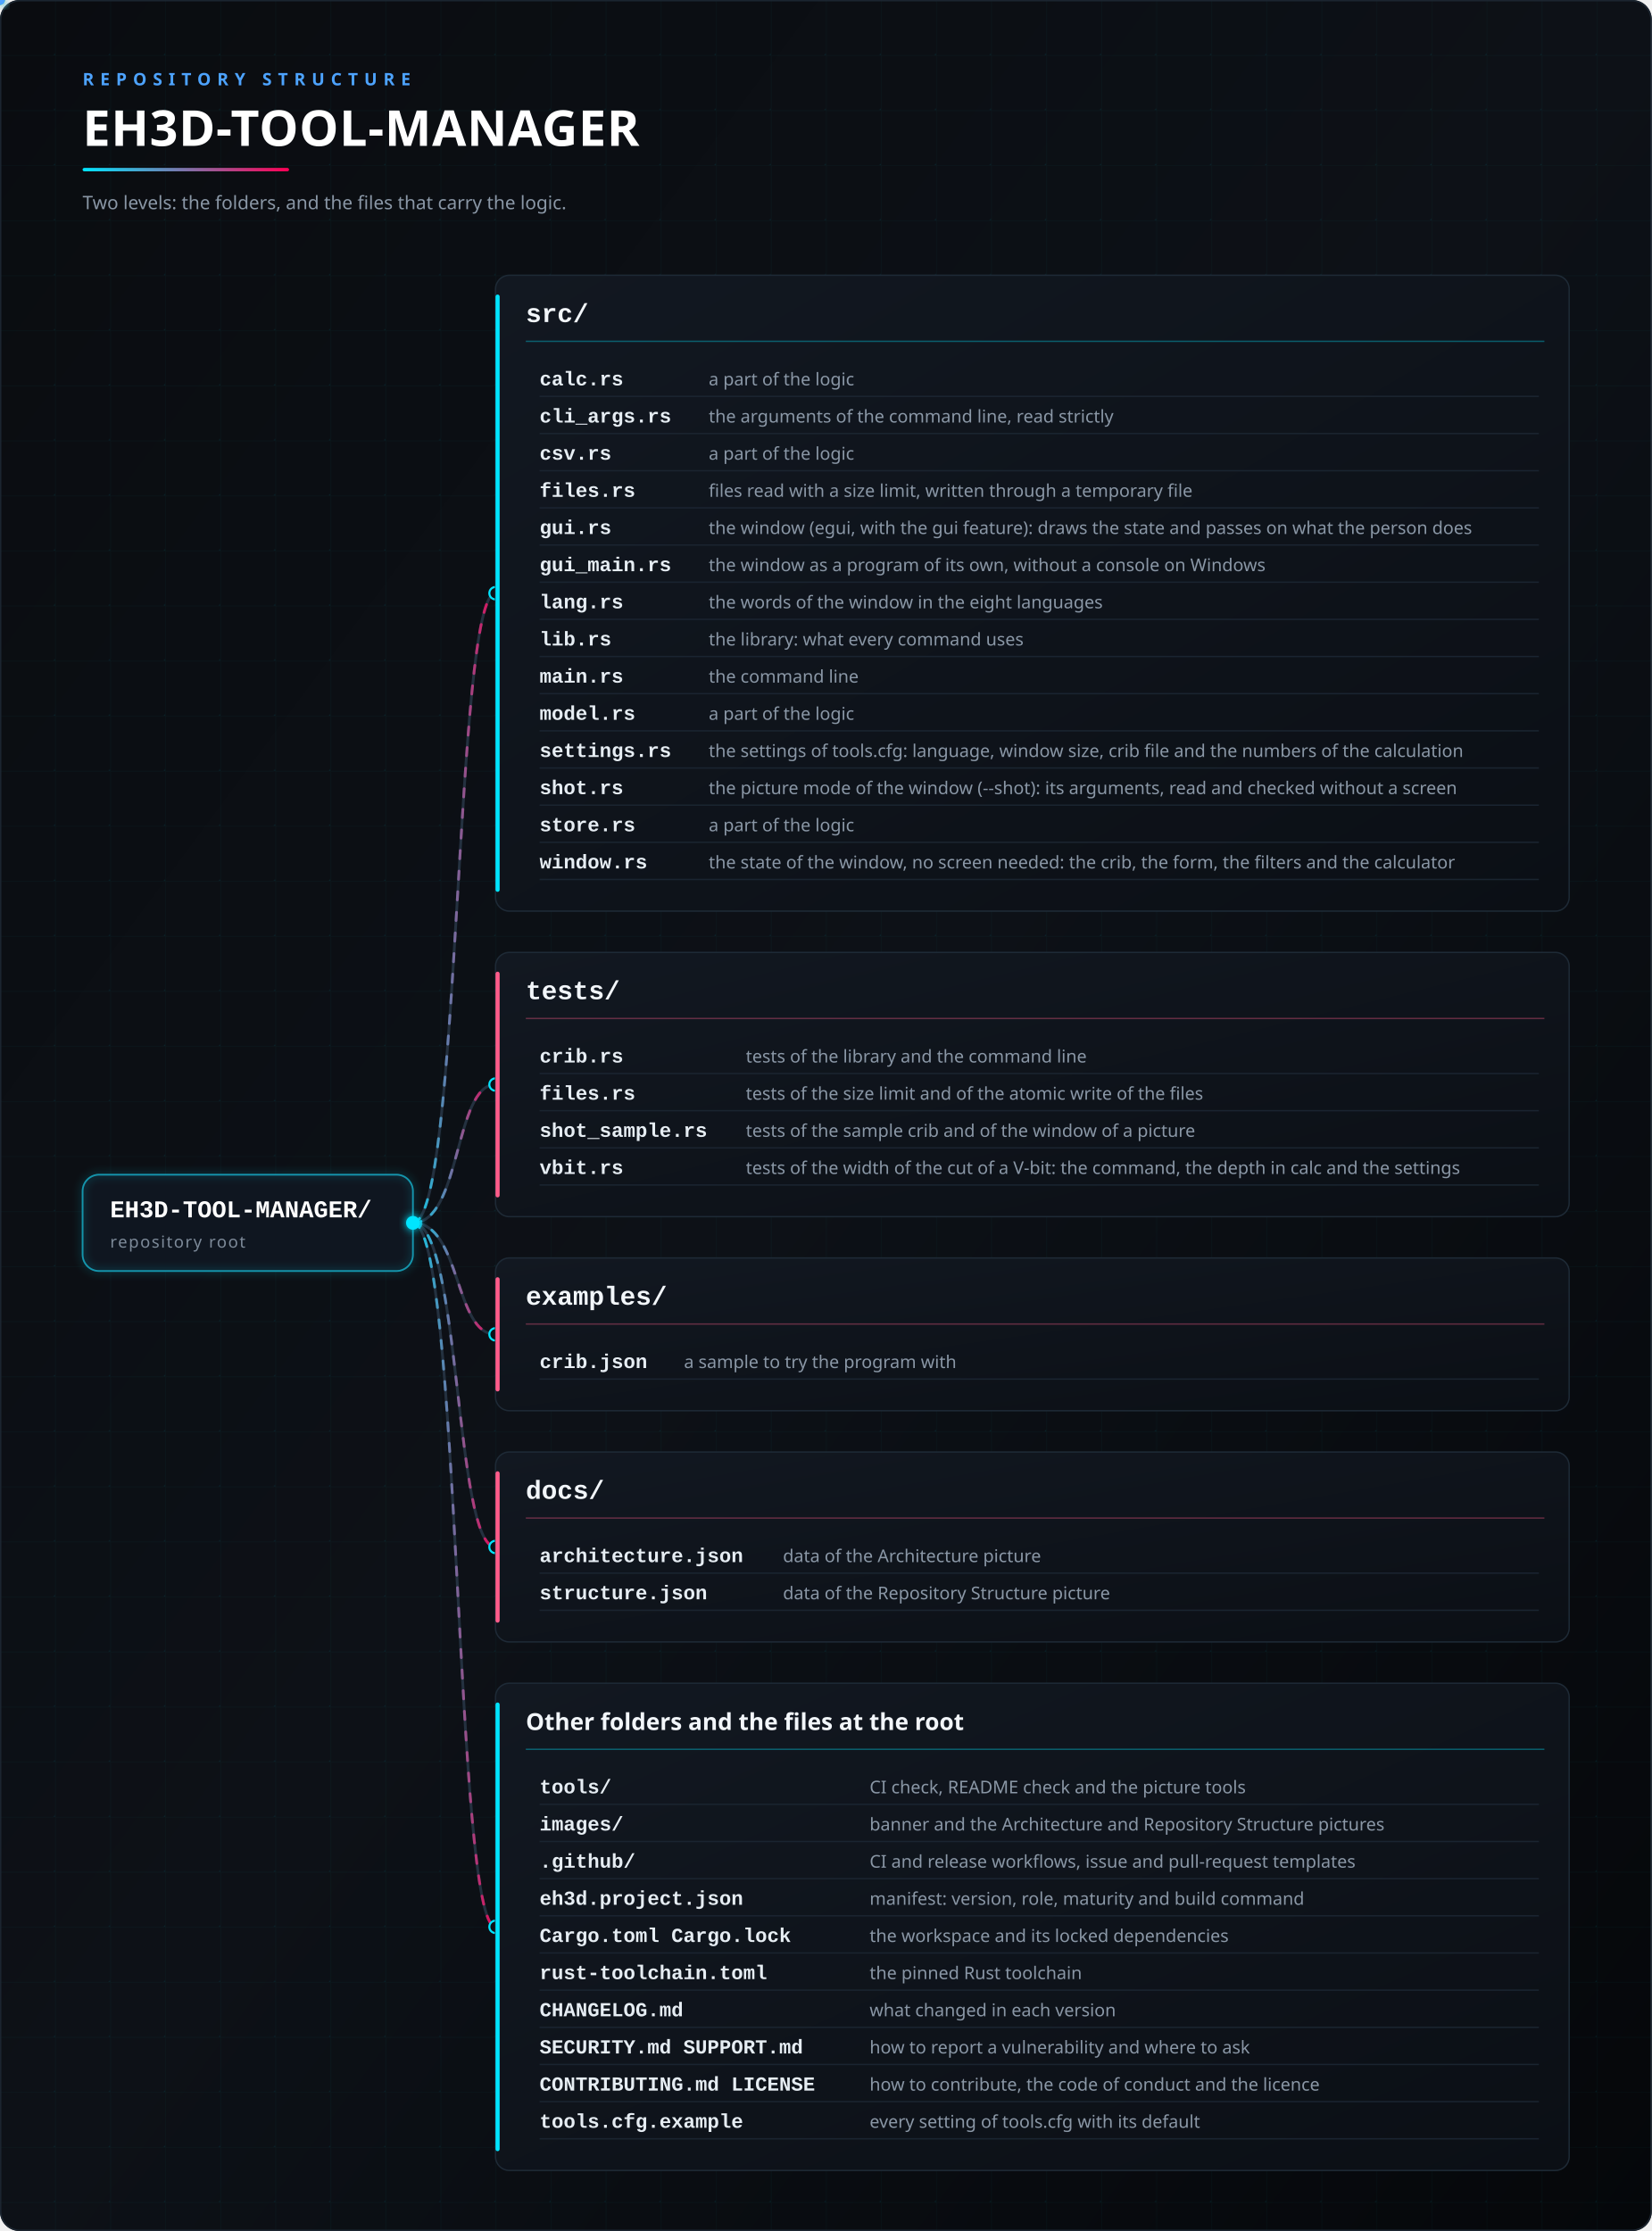
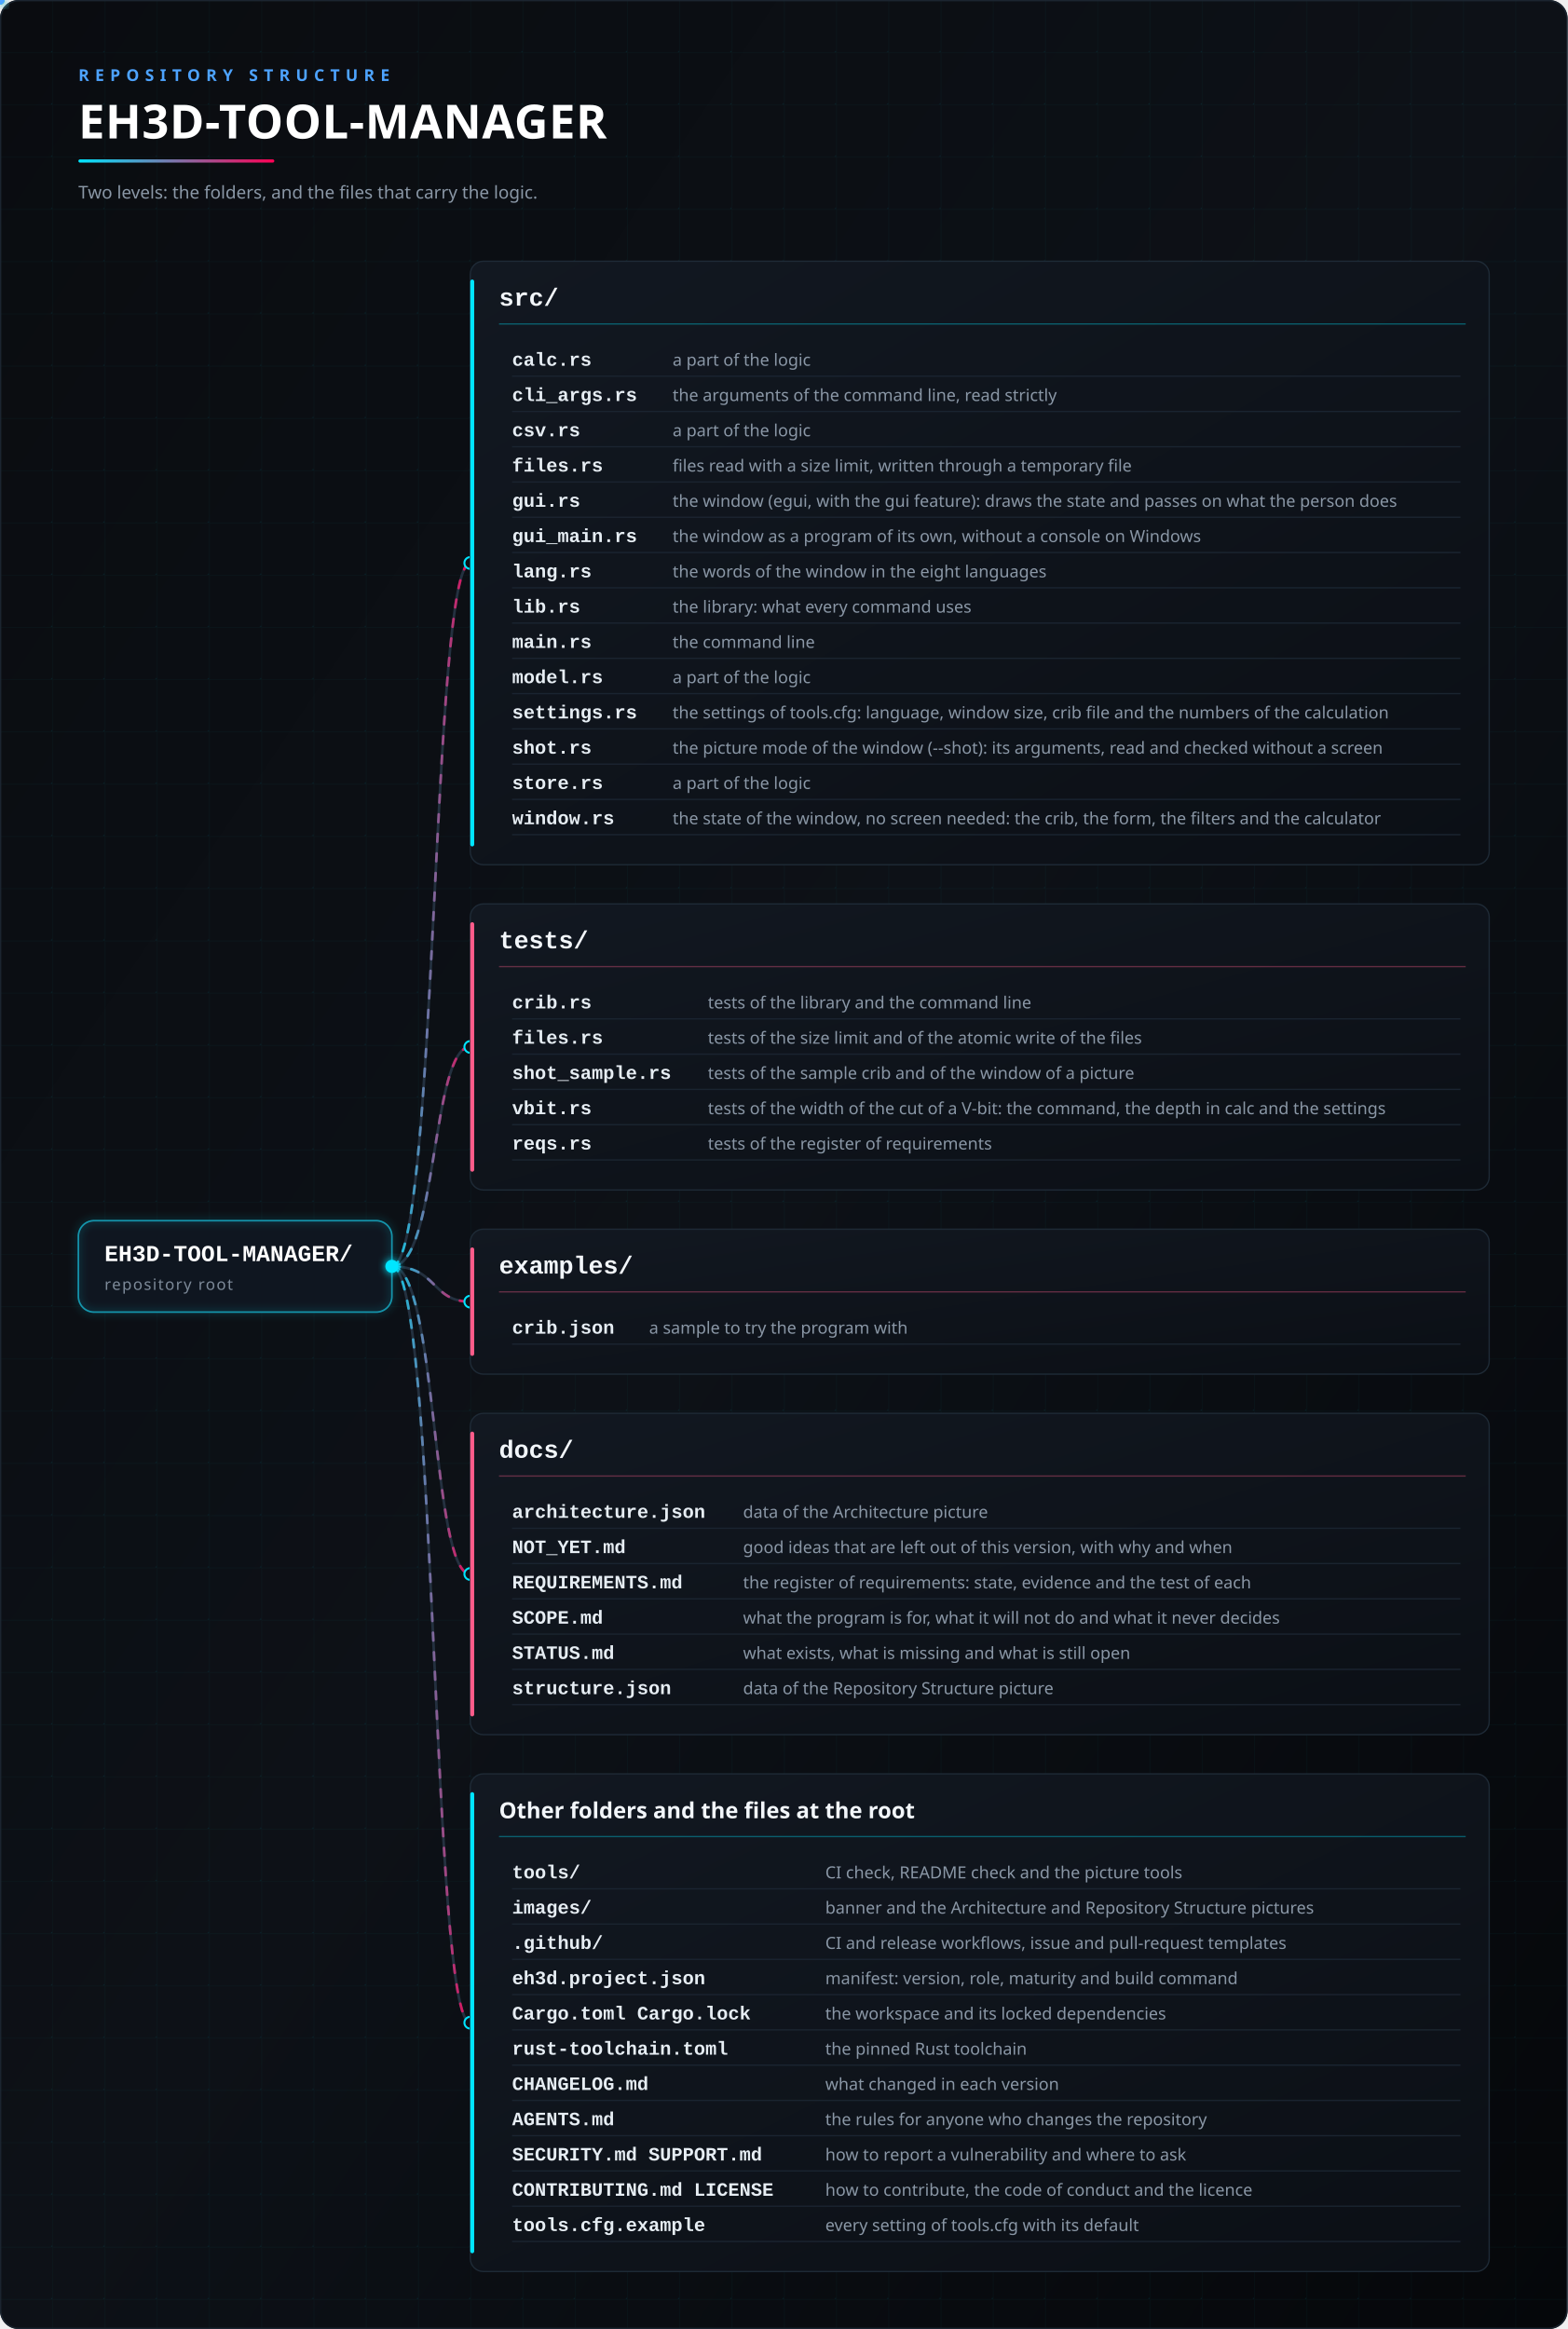
- <svg xmlns="http://www.w3.org/2000/svg" viewBox="0 0 1200 1621" width="100%" role="img" aria-labelledby="t d">
+ <svg xmlns="http://www.w3.org/2000/svg" viewBox="0 0 1200 1783" width="100%" role="img" aria-labelledby="t d">
  <defs>
    <linearGradient id="bg" x1="0" y1="0" x2="1" y2="1">
      <stop offset="0" stop-color="#0A0C10" />
      <stop offset="0.5" stop-color="#0D1117" />
      <stop offset="1" stop-color="#05070A" />
    </linearGradient>
    <linearGradient id="card" x1="0" y1="0" x2="1" y2="1">
      <stop offset="0" stop-color="#121821" />
      <stop offset="1" stop-color="#0B0F15" />
    </linearGradient>
    <linearGradient id="line" x1="0" y1="0" x2="1" y2="0">
      <stop offset="0" stop-color="#00E5FF" />
      <stop offset="1" stop-color="#FF0055" />
    </linearGradient>
    <filter id="glow" x="-50%" y="-50%" width="200%" height="200%">
      <feGaussianBlur stdDeviation="3" result="b" />
      <feMerge>
        <feMergeNode in="b" />
        <feMergeNode in="SourceGraphic" />
      </feMerge>
    </filter>
    <pattern id="grid" width="40" height="40" patternUnits="userSpaceOnUse">
      <path d="M40 0H0V40" fill="none" stroke="#00E5FF" stroke-opacity="0.035" />
      <circle cx="40" cy="40" r="1" fill="#00E5FF" fill-opacity="0.09" />
    </pattern>
  </defs>
-   <rect width="1200" height="1621" rx="14" fill="url(#bg)" />
-   <rect width="1200" height="1621" rx="14" fill="url(#grid)" />
-   <rect x="0.5" y="0.5" width="1199" height="1620" rx="14" fill="none" stroke="#1B2530" />
+   <rect width="1200" height="1783" rx="14" fill="url(#bg)" />
+   <rect width="1200" height="1783" rx="14" fill="url(#grid)" />
+   <rect x="0.5" y="0.5" width="1199" height="1782" rx="14" fill="none" stroke="#1B2530" />
  <text x="60" y="62" font-family="'Segoe UI','Noto Sans','Noto Sans CJK SC','Microsoft YaHei','Yu Gothic','Helvetica Neue',Helvetica,Arial,sans-serif" font-size="12.5" font-weight="600" fill="#4DA3FF" text-anchor="start" letter-spacing="4.5">REPOSITORY STRUCTURE</text>
  <text x="60" y="106" font-family="'Segoe UI','Noto Sans','Noto Sans CJK SC','Microsoft YaHei','Yu Gothic','Helvetica Neue',Helvetica,Arial,sans-serif" font-size="36" font-weight="700" fill="#FFFFFF" text-anchor="start" letter-spacing="0.5">EH3D-TOOL-MANAGER</text>
  <rect x="60" y="122" width="150" height="2.5" rx="1.25" fill="url(#line)">
    <animate attributeName="width" values="40;150;150" keyTimes="0;0.4;1" dur="3s" repeatCount="indefinite" />
  </rect>
  <text x="60" y="152" font-family="'Segoe UI','Noto Sans','Noto Sans CJK SC','Microsoft YaHei','Yu Gothic','Helvetica Neue',Helvetica,Arial,sans-serif" font-size="13.5" font-weight="400" fill="#8A97A6" text-anchor="start">Two levels: the folders, and the files that carry the logic.</text>
-   <path id="c0" d="M300,888.5 C335,888.5 330,431 360,431" fill="none" stroke="#243140" stroke-width="2" />
-   <path d="M300,888.5 C335,888.5 330,431 360,431" fill="none" stroke="url(#line)" stroke-width="2" stroke-linecap="round" stroke-dasharray="6 9" opacity="0.9">
+   <path id="c0" d="M300,969.5 C335,969.5 330,431 360,431" fill="none" stroke="#243140" stroke-width="2" />
+   <path d="M300,969.5 C335,969.5 330,431 360,431" fill="none" stroke="url(#line)" stroke-width="2" stroke-linecap="round" stroke-dasharray="6 9" opacity="0.9">
    <animate attributeName="stroke-dashoffset" from="0" to="-30" dur="1.6s" repeatCount="indefinite" />
  </path>
  <circle cx="360" cy="431" r="4.5" fill="#0D1117" stroke="#00E5FF" stroke-width="1.5" />
-   <path id="c1" d="M300,888.5 C335,888.5 330,788 360,788" fill="none" stroke="#243140" stroke-width="2" />
-   <path d="M300,888.5 C335,888.5 330,788 360,788" fill="none" stroke="url(#line)" stroke-width="2" stroke-linecap="round" stroke-dasharray="6 9" opacity="0.9">
-     <animate attributeName="stroke-dashoffset" from="0" to="-30" dur="1.6s" repeatCount="indefinite" />
-   </path>
-   <circle cx="360" cy="788" r="4.5" fill="#0D1117" stroke="#00E5FF" stroke-width="1.5" />
-   <path id="c2" d="M300,888.5 C335,888.5 330,969.5 360,969.5" fill="none" stroke="#243140" stroke-width="2" />
-   <path d="M300,888.5 C335,888.5 330,969.5 360,969.5" fill="none" stroke="url(#line)" stroke-width="2" stroke-linecap="round" stroke-dasharray="6 9" opacity="0.9">
-     <animate attributeName="stroke-dashoffset" from="0" to="-30" dur="1.6s" repeatCount="indefinite" />
-   </path>
-   <circle cx="360" cy="969.5" r="4.5" fill="#0D1117" stroke="#00E5FF" stroke-width="1.5" />
-   <path id="c3" d="M300,888.5 C335,888.5 330,1124 360,1124" fill="none" stroke="#243140" stroke-width="2" />
-   <path d="M300,888.5 C335,888.5 330,1124 360,1124" fill="none" stroke="url(#line)" stroke-width="2" stroke-linecap="round" stroke-dasharray="6 9" opacity="0.9">
-     <animate attributeName="stroke-dashoffset" from="0" to="-30" dur="1.6s" repeatCount="indefinite" />
-   </path>
-   <circle cx="360" cy="1124" r="4.5" fill="#0D1117" stroke="#00E5FF" stroke-width="1.5" />
-   <path id="c4" d="M300,888.5 C335,888.5 330,1400 360,1400" fill="none" stroke="#243140" stroke-width="2" />
-   <path d="M300,888.5 C335,888.5 330,1400 360,1400" fill="none" stroke="url(#line)" stroke-width="2" stroke-linecap="round" stroke-dasharray="6 9" opacity="0.9">
-     <animate attributeName="stroke-dashoffset" from="0" to="-30" dur="1.6s" repeatCount="indefinite" />
-   </path>
-   <circle cx="360" cy="1400" r="4.5" fill="#0D1117" stroke="#00E5FF" stroke-width="1.5" />
+   <path id="c1" d="M300,969.5 C335,969.5 330,801.5 360,801.5" fill="none" stroke="#243140" stroke-width="2" />
+   <path d="M300,969.5 C335,969.5 330,801.5 360,801.5" fill="none" stroke="url(#line)" stroke-width="2" stroke-linecap="round" stroke-dasharray="6 9" opacity="0.9">
+     <animate attributeName="stroke-dashoffset" from="0" to="-30" dur="1.6s" repeatCount="indefinite" />
+   </path>
+   <circle cx="360" cy="801.5" r="4.5" fill="#0D1117" stroke="#00E5FF" stroke-width="1.5" />
+   <path id="c2" d="M300,969.5 C335,969.5 330,996.5 360,996.5" fill="none" stroke="#243140" stroke-width="2" />
+   <path d="M300,969.5 C335,969.5 330,996.5 360,996.5" fill="none" stroke="url(#line)" stroke-width="2" stroke-linecap="round" stroke-dasharray="6 9" opacity="0.9">
+     <animate attributeName="stroke-dashoffset" from="0" to="-30" dur="1.6s" repeatCount="indefinite" />
+   </path>
+   <circle cx="360" cy="996.5" r="4.5" fill="#0D1117" stroke="#00E5FF" stroke-width="1.5" />
+   <path id="c3" d="M300,969.5 C335,969.5 330,1205 360,1205" fill="none" stroke="#243140" stroke-width="2" />
+   <path d="M300,969.5 C335,969.5 330,1205 360,1205" fill="none" stroke="url(#line)" stroke-width="2" stroke-linecap="round" stroke-dasharray="6 9" opacity="0.9">
+     <animate attributeName="stroke-dashoffset" from="0" to="-30" dur="1.6s" repeatCount="indefinite" />
+   </path>
+   <circle cx="360" cy="1205" r="4.5" fill="#0D1117" stroke="#00E5FF" stroke-width="1.5" />
+   <path id="c4" d="M300,969.5 C335,969.5 330,1548.5 360,1548.5" fill="none" stroke="#243140" stroke-width="2" />
+   <path d="M300,969.5 C335,969.5 330,1548.5 360,1548.5" fill="none" stroke="url(#line)" stroke-width="2" stroke-linecap="round" stroke-dasharray="6 9" opacity="0.9">
+     <animate attributeName="stroke-dashoffset" from="0" to="-30" dur="1.6s" repeatCount="indefinite" />
+   </path>
+   <circle cx="360" cy="1548.5" r="4.5" fill="#0D1117" stroke="#00E5FF" stroke-width="1.5" />
  <circle r="3.5" fill="#00E5FF" filter="url(#glow)">
    <animateMotion dur="3.4s" repeatCount="indefinite">
      <mpath href="#c0" />
    </animateMotion>
  </circle>
  <circle r="3.5" fill="#4DA3FF" filter="url(#glow)">
    <animateMotion dur="4.2s" repeatCount="indefinite">
      <mpath href="#c1" />
    </animateMotion>
  </circle>
  <circle r="3.5" fill="#FFB300" filter="url(#glow)">
    <animateMotion dur="5.0s" repeatCount="indefinite">
      <mpath href="#c2" />
    </animateMotion>
  </circle>
  <circle r="3.5" fill="#00E5FF" filter="url(#glow)">
    <animateMotion dur="5.8s" repeatCount="indefinite">
      <mpath href="#c3" />
    </animateMotion>
  </circle>
  <circle r="3.5" fill="#4DA3FF" filter="url(#glow)">
    <animateMotion dur="6.6s" repeatCount="indefinite">
      <mpath href="#c4" />
    </animateMotion>
  </circle>
-   <rect x="60" y="853.5" width="240" height="70" rx="12" fill="#0F1620" stroke="#2A3A4C" stroke-width="1.2" />
-   <rect x="60" y="853.5" width="240" height="70" rx="12" fill="none" stroke="#00E5FF" stroke-opacity="0.5" stroke-width="1.2" filter="url(#glow)">
+   <rect x="60" y="934.5" width="240" height="70" rx="12" fill="#0F1620" stroke="#2A3A4C" stroke-width="1.2" />
+   <rect x="60" y="934.5" width="240" height="70" rx="12" fill="none" stroke="#00E5FF" stroke-opacity="0.5" stroke-width="1.2" filter="url(#glow)">
    <animate attributeName="stroke-opacity" values="0.15;0.6;0.15" dur="3.6s" repeatCount="indefinite" />
  </rect>
-   <text x="80" y="884.5" font-family="'JetBrains Mono','Cascadia Code','SFMono-Regular',Consolas,'Liberation Mono',monospace" font-size="17.6" font-weight="700" fill="#FFFFFF" text-anchor="start">EH3D-TOOL-MANAGER/</text>
-   <text x="80" y="906.5" font-family="'Segoe UI','Noto Sans','Noto Sans CJK SC','Microsoft YaHei','Yu Gothic','Helvetica Neue',Helvetica,Arial,sans-serif" font-size="12" font-weight="400" fill="#7D8A99" text-anchor="start" letter-spacing="1">repository root</text>
-   <circle cx="300" cy="888.5" r="5" fill="#00E5FF" filter="url(#glow)" />
+   <text x="80" y="965.5" font-family="'JetBrains Mono','Cascadia Code','SFMono-Regular',Consolas,'Liberation Mono',monospace" font-size="17.6" font-weight="700" fill="#FFFFFF" text-anchor="start">EH3D-TOOL-MANAGER/</text>
+   <text x="80" y="987.5" font-family="'Segoe UI','Noto Sans','Noto Sans CJK SC','Microsoft YaHei','Yu Gothic','Helvetica Neue',Helvetica,Arial,sans-serif" font-size="12" font-weight="400" fill="#7D8A99" text-anchor="start" letter-spacing="1">repository root</text>
+   <circle cx="300" cy="969.5" r="5" fill="#00E5FF" filter="url(#glow)" />
  <rect x="360" y="200" width="780" height="462" rx="10" fill="url(#card)" stroke="#1E2A36" stroke-width="1" />
  <rect x="360" y="214" width="3" height="434" rx="1.5" fill="#00E5FF">
    <animate attributeName="opacity" values="0.55;1;0.55" dur="4s" begin="0s" repeatCount="indefinite" />
  </rect>
  <text x="382" y="234" font-family="'JetBrains Mono','Cascadia Code','SFMono-Regular',Consolas,'Liberation Mono',monospace" font-size="19" font-weight="700" fill="#F2F6FA" text-anchor="start">src/</text>
  <line x1="382" y1="248" x2="1122" y2="248" stroke="#00E5FF" stroke-opacity="0.35" stroke-width="1" />
  <text x="392" y="280" font-family="'JetBrains Mono','Cascadia Code','SFMono-Regular',Consolas,'Liberation Mono',monospace" font-size="14.5" font-weight="600" fill="#E6EDF3" text-anchor="start">calc.rs</text>
  <text x="514.89" y="280" font-family="'Segoe UI','Noto Sans','Noto Sans CJK SC','Microsoft YaHei','Yu Gothic','Helvetica Neue',Helvetica,Arial,sans-serif" font-size="12.8" font-weight="400" fill="#8A97A6" text-anchor="start">a part of the logic</text>
  <line x1="392" y1="288" x2="1118" y2="288" stroke="#1A2430" stroke-width="1" />
  <text x="392" y="307" font-family="'JetBrains Mono','Cascadia Code','SFMono-Regular',Consolas,'Liberation Mono',monospace" font-size="14.5" font-weight="600" fill="#E6EDF3" text-anchor="start">cli_args.rs</text>
  <text x="514.89" y="307" font-family="'Segoe UI','Noto Sans','Noto Sans CJK SC','Microsoft YaHei','Yu Gothic','Helvetica Neue',Helvetica,Arial,sans-serif" font-size="12.8" font-weight="400" fill="#8A97A6" text-anchor="start">the arguments of the command line, read strictly</text>
  <line x1="392" y1="315" x2="1118" y2="315" stroke="#1A2430" stroke-width="1" />
  <text x="392" y="334" font-family="'JetBrains Mono','Cascadia Code','SFMono-Regular',Consolas,'Liberation Mono',monospace" font-size="14.5" font-weight="600" fill="#E6EDF3" text-anchor="start">csv.rs</text>
  <text x="514.89" y="334" font-family="'Segoe UI','Noto Sans','Noto Sans CJK SC','Microsoft YaHei','Yu Gothic','Helvetica Neue',Helvetica,Arial,sans-serif" font-size="12.8" font-weight="400" fill="#8A97A6" text-anchor="start">a part of the logic</text>
  <line x1="392" y1="342" x2="1118" y2="342" stroke="#1A2430" stroke-width="1" />
  <text x="392" y="361" font-family="'JetBrains Mono','Cascadia Code','SFMono-Regular',Consolas,'Liberation Mono',monospace" font-size="14.5" font-weight="600" fill="#E6EDF3" text-anchor="start">files.rs</text>
  <text x="514.89" y="361" font-family="'Segoe UI','Noto Sans','Noto Sans CJK SC','Microsoft YaHei','Yu Gothic','Helvetica Neue',Helvetica,Arial,sans-serif" font-size="12.8" font-weight="400" fill="#8A97A6" text-anchor="start">files read with a size limit, written through a temporary file</text>
  <line x1="392" y1="369" x2="1118" y2="369" stroke="#1A2430" stroke-width="1" />
  <text x="392" y="388" font-family="'JetBrains Mono','Cascadia Code','SFMono-Regular',Consolas,'Liberation Mono',monospace" font-size="14.5" font-weight="600" fill="#E6EDF3" text-anchor="start">gui.rs</text>
  <text x="514.89" y="388" font-family="'Segoe UI','Noto Sans','Noto Sans CJK SC','Microsoft YaHei','Yu Gothic','Helvetica Neue',Helvetica,Arial,sans-serif" font-size="12.8" font-weight="400" fill="#8A97A6" text-anchor="start">the window (egui, with the gui feature): draws the state and passes on what the person does</text>
  <line x1="392" y1="396" x2="1118" y2="396" stroke="#1A2430" stroke-width="1" />
  <text x="392" y="415" font-family="'JetBrains Mono','Cascadia Code','SFMono-Regular',Consolas,'Liberation Mono',monospace" font-size="14.5" font-weight="600" fill="#E6EDF3" text-anchor="start">gui_main.rs</text>
  <text x="514.89" y="415" font-family="'Segoe UI','Noto Sans','Noto Sans CJK SC','Microsoft YaHei','Yu Gothic','Helvetica Neue',Helvetica,Arial,sans-serif" font-size="12.8" font-weight="400" fill="#8A97A6" text-anchor="start">the window as a program of its own, without a console on Windows</text>
  <line x1="392" y1="423" x2="1118" y2="423" stroke="#1A2430" stroke-width="1" />
  <text x="392" y="442" font-family="'JetBrains Mono','Cascadia Code','SFMono-Regular',Consolas,'Liberation Mono',monospace" font-size="14.5" font-weight="600" fill="#E6EDF3" text-anchor="start">lang.rs</text>
  <text x="514.89" y="442" font-family="'Segoe UI','Noto Sans','Noto Sans CJK SC','Microsoft YaHei','Yu Gothic','Helvetica Neue',Helvetica,Arial,sans-serif" font-size="12.8" font-weight="400" fill="#8A97A6" text-anchor="start">the words of the window in the eight languages</text>
  <line x1="392" y1="450" x2="1118" y2="450" stroke="#1A2430" stroke-width="1" />
  <text x="392" y="469" font-family="'JetBrains Mono','Cascadia Code','SFMono-Regular',Consolas,'Liberation Mono',monospace" font-size="14.5" font-weight="600" fill="#E6EDF3" text-anchor="start">lib.rs</text>
  <text x="514.89" y="469" font-family="'Segoe UI','Noto Sans','Noto Sans CJK SC','Microsoft YaHei','Yu Gothic','Helvetica Neue',Helvetica,Arial,sans-serif" font-size="12.8" font-weight="400" fill="#8A97A6" text-anchor="start">the library: what every command uses</text>
  <line x1="392" y1="477" x2="1118" y2="477" stroke="#1A2430" stroke-width="1" />
  <text x="392" y="496" font-family="'JetBrains Mono','Cascadia Code','SFMono-Regular',Consolas,'Liberation Mono',monospace" font-size="14.5" font-weight="600" fill="#E6EDF3" text-anchor="start">main.rs</text>
  <text x="514.89" y="496" font-family="'Segoe UI','Noto Sans','Noto Sans CJK SC','Microsoft YaHei','Yu Gothic','Helvetica Neue',Helvetica,Arial,sans-serif" font-size="12.8" font-weight="400" fill="#8A97A6" text-anchor="start">the command line</text>
  <line x1="392" y1="504" x2="1118" y2="504" stroke="#1A2430" stroke-width="1" />
  <text x="392" y="523" font-family="'JetBrains Mono','Cascadia Code','SFMono-Regular',Consolas,'Liberation Mono',monospace" font-size="14.5" font-weight="600" fill="#E6EDF3" text-anchor="start">model.rs</text>
  <text x="514.89" y="523" font-family="'Segoe UI','Noto Sans','Noto Sans CJK SC','Microsoft YaHei','Yu Gothic','Helvetica Neue',Helvetica,Arial,sans-serif" font-size="12.8" font-weight="400" fill="#8A97A6" text-anchor="start">a part of the logic</text>
  <line x1="392" y1="531" x2="1118" y2="531" stroke="#1A2430" stroke-width="1" />
  <text x="392" y="550" font-family="'JetBrains Mono','Cascadia Code','SFMono-Regular',Consolas,'Liberation Mono',monospace" font-size="14.5" font-weight="600" fill="#E6EDF3" text-anchor="start">settings.rs</text>
  <text x="514.89" y="550" font-family="'Segoe UI','Noto Sans','Noto Sans CJK SC','Microsoft YaHei','Yu Gothic','Helvetica Neue',Helvetica,Arial,sans-serif" font-size="12.8" font-weight="400" fill="#8A97A6" text-anchor="start">the settings of tools.cfg: language, window size, crib file and the numbers of the calculation</text>
  <line x1="392" y1="558" x2="1118" y2="558" stroke="#1A2430" stroke-width="1" />
  <text x="392" y="577" font-family="'JetBrains Mono','Cascadia Code','SFMono-Regular',Consolas,'Liberation Mono',monospace" font-size="14.5" font-weight="600" fill="#E6EDF3" text-anchor="start">shot.rs</text>
  <text x="514.89" y="577" font-family="'Segoe UI','Noto Sans','Noto Sans CJK SC','Microsoft YaHei','Yu Gothic','Helvetica Neue',Helvetica,Arial,sans-serif" font-size="12.8" font-weight="400" fill="#8A97A6" text-anchor="start">the picture mode of the window (--shot): its arguments, read and checked without a screen</text>
  <line x1="392" y1="585" x2="1118" y2="585" stroke="#1A2430" stroke-width="1" />
  <text x="392" y="604" font-family="'JetBrains Mono','Cascadia Code','SFMono-Regular',Consolas,'Liberation Mono',monospace" font-size="14.5" font-weight="600" fill="#E6EDF3" text-anchor="start">store.rs</text>
  <text x="514.89" y="604" font-family="'Segoe UI','Noto Sans','Noto Sans CJK SC','Microsoft YaHei','Yu Gothic','Helvetica Neue',Helvetica,Arial,sans-serif" font-size="12.8" font-weight="400" fill="#8A97A6" text-anchor="start">a part of the logic</text>
  <line x1="392" y1="612" x2="1118" y2="612" stroke="#1A2430" stroke-width="1" />
  <text x="392" y="631" font-family="'JetBrains Mono','Cascadia Code','SFMono-Regular',Consolas,'Liberation Mono',monospace" font-size="14.5" font-weight="600" fill="#E6EDF3" text-anchor="start">window.rs</text>
  <text x="514.89" y="631" font-family="'Segoe UI','Noto Sans','Noto Sans CJK SC','Microsoft YaHei','Yu Gothic','Helvetica Neue',Helvetica,Arial,sans-serif" font-size="12.8" font-weight="400" fill="#8A97A6" text-anchor="start">the state of the window, no screen needed: the crib, the form, the filters and the calculator</text>
  <line x1="392" y1="639" x2="1118" y2="639" stroke="#1A2430" stroke-width="1" />
-   <rect x="360" y="692" width="780" height="192" rx="10" fill="url(#card)" stroke="#1E2A36" stroke-width="1" />
-   <rect x="360" y="706" width="3" height="164" rx="1.5" fill="#FF5C8A">
+   <rect x="360" y="692" width="780" height="219" rx="10" fill="url(#card)" stroke="#1E2A36" stroke-width="1" />
+   <rect x="360" y="706" width="3" height="191" rx="1.5" fill="#FF5C8A">
    <animate attributeName="opacity" values="0.55;1;0.55" dur="4s" begin="0.6s" repeatCount="indefinite" />
  </rect>
  <text x="382" y="726" font-family="'JetBrains Mono','Cascadia Code','SFMono-Regular',Consolas,'Liberation Mono',monospace" font-size="19" font-weight="700" fill="#F2F6FA" text-anchor="start">tests/</text>
  <line x1="382" y1="740" x2="1122" y2="740" stroke="#FF5C8A" stroke-opacity="0.35" stroke-width="1" />
  <text x="392" y="772" font-family="'JetBrains Mono','Cascadia Code','SFMono-Regular',Consolas,'Liberation Mono',monospace" font-size="14.5" font-weight="600" fill="#E6EDF3" text-anchor="start">crib.rs</text>
  <text x="541.86" y="772" font-family="'Segoe UI','Noto Sans','Noto Sans CJK SC','Microsoft YaHei','Yu Gothic','Helvetica Neue',Helvetica,Arial,sans-serif" font-size="12.8" font-weight="400" fill="#8A97A6" text-anchor="start">tests of the library and the command line</text>
  <line x1="392" y1="780" x2="1118" y2="780" stroke="#1A2430" stroke-width="1" />
  <text x="392" y="799" font-family="'JetBrains Mono','Cascadia Code','SFMono-Regular',Consolas,'Liberation Mono',monospace" font-size="14.5" font-weight="600" fill="#E6EDF3" text-anchor="start">files.rs</text>
  <text x="541.86" y="799" font-family="'Segoe UI','Noto Sans','Noto Sans CJK SC','Microsoft YaHei','Yu Gothic','Helvetica Neue',Helvetica,Arial,sans-serif" font-size="12.8" font-weight="400" fill="#8A97A6" text-anchor="start">tests of the size limit and of the atomic write of the files</text>
  <line x1="392" y1="807" x2="1118" y2="807" stroke="#1A2430" stroke-width="1" />
  <text x="392" y="826" font-family="'JetBrains Mono','Cascadia Code','SFMono-Regular',Consolas,'Liberation Mono',monospace" font-size="14.5" font-weight="600" fill="#E6EDF3" text-anchor="start">shot_sample.rs</text>
  <text x="541.86" y="826" font-family="'Segoe UI','Noto Sans','Noto Sans CJK SC','Microsoft YaHei','Yu Gothic','Helvetica Neue',Helvetica,Arial,sans-serif" font-size="12.8" font-weight="400" fill="#8A97A6" text-anchor="start">tests of the sample crib and of the window of a picture</text>
  <line x1="392" y1="834" x2="1118" y2="834" stroke="#1A2430" stroke-width="1" />
  <text x="392" y="853" font-family="'JetBrains Mono','Cascadia Code','SFMono-Regular',Consolas,'Liberation Mono',monospace" font-size="14.5" font-weight="600" fill="#E6EDF3" text-anchor="start">vbit.rs</text>
  <text x="541.86" y="853" font-family="'Segoe UI','Noto Sans','Noto Sans CJK SC','Microsoft YaHei','Yu Gothic','Helvetica Neue',Helvetica,Arial,sans-serif" font-size="12.8" font-weight="400" fill="#8A97A6" text-anchor="start">tests of the width of the cut of a V-bit: the command, the depth in calc and the settings</text>
  <line x1="392" y1="861" x2="1118" y2="861" stroke="#1A2430" stroke-width="1" />
-   <rect x="360" y="914" width="780" height="111" rx="10" fill="url(#card)" stroke="#1E2A36" stroke-width="1" />
-   <rect x="360" y="928" width="3" height="83" rx="1.5" fill="#FF5C8A">
+   <text x="392" y="880" font-family="'JetBrains Mono','Cascadia Code','SFMono-Regular',Consolas,'Liberation Mono',monospace" font-size="14.5" font-weight="600" fill="#E6EDF3" text-anchor="start">reqs.rs</text>
+   <text x="541.86" y="880" font-family="'Segoe UI','Noto Sans','Noto Sans CJK SC','Microsoft YaHei','Yu Gothic','Helvetica Neue',Helvetica,Arial,sans-serif" font-size="12.8" font-weight="400" fill="#8A97A6" text-anchor="start">tests of the register of requirements</text>
+   <line x1="392" y1="888" x2="1118" y2="888" stroke="#1A2430" stroke-width="1" />
+   <rect x="360" y="941" width="780" height="111" rx="10" fill="url(#card)" stroke="#1E2A36" stroke-width="1" />
+   <rect x="360" y="955" width="3" height="83" rx="1.5" fill="#FF5C8A">
    <animate attributeName="opacity" values="0.55;1;0.55" dur="4s" begin="1.2s" repeatCount="indefinite" />
  </rect>
-   <text x="382" y="948" font-family="'JetBrains Mono','Cascadia Code','SFMono-Regular',Consolas,'Liberation Mono',monospace" font-size="19" font-weight="700" fill="#F2F6FA" text-anchor="start">examples/</text>
-   <line x1="382" y1="962" x2="1122" y2="962" stroke="#FF5C8A" stroke-opacity="0.35" stroke-width="1" />
-   <text x="392" y="994" font-family="'JetBrains Mono','Cascadia Code','SFMono-Regular',Consolas,'Liberation Mono',monospace" font-size="14.5" font-weight="600" fill="#E6EDF3" text-anchor="start">crib.json</text>
-   <text x="496.91" y="994" font-family="'Segoe UI','Noto Sans','Noto Sans CJK SC','Microsoft YaHei','Yu Gothic','Helvetica Neue',Helvetica,Arial,sans-serif" font-size="12.8" font-weight="400" fill="#8A97A6" text-anchor="start">a sample to try the program with</text>
-   <line x1="392" y1="1002" x2="1118" y2="1002" stroke="#1A2430" stroke-width="1" />
-   <rect x="360" y="1055" width="780" height="138" rx="10" fill="url(#card)" stroke="#1E2A36" stroke-width="1" />
-   <rect x="360" y="1069" width="3" height="110" rx="1.5" fill="#FF5C8A">
+   <text x="382" y="975" font-family="'JetBrains Mono','Cascadia Code','SFMono-Regular',Consolas,'Liberation Mono',monospace" font-size="19" font-weight="700" fill="#F2F6FA" text-anchor="start">examples/</text>
+   <line x1="382" y1="989" x2="1122" y2="989" stroke="#FF5C8A" stroke-opacity="0.35" stroke-width="1" />
+   <text x="392" y="1021" font-family="'JetBrains Mono','Cascadia Code','SFMono-Regular',Consolas,'Liberation Mono',monospace" font-size="14.5" font-weight="600" fill="#E6EDF3" text-anchor="start">crib.json</text>
+   <text x="496.91" y="1021" font-family="'Segoe UI','Noto Sans','Noto Sans CJK SC','Microsoft YaHei','Yu Gothic','Helvetica Neue',Helvetica,Arial,sans-serif" font-size="12.8" font-weight="400" fill="#8A97A6" text-anchor="start">a sample to try the program with</text>
+   <line x1="392" y1="1029" x2="1118" y2="1029" stroke="#1A2430" stroke-width="1" />
+   <rect x="360" y="1082" width="780" height="246" rx="10" fill="url(#card)" stroke="#1E2A36" stroke-width="1" />
+   <rect x="360" y="1096" width="3" height="218" rx="1.5" fill="#FF5C8A">
    <animate attributeName="opacity" values="0.55;1;0.55" dur="4s" begin="1.8s" repeatCount="indefinite" />
  </rect>
-   <text x="382" y="1089" font-family="'JetBrains Mono','Cascadia Code','SFMono-Regular',Consolas,'Liberation Mono',monospace" font-size="19" font-weight="700" fill="#F2F6FA" text-anchor="start">docs/</text>
-   <line x1="382" y1="1103" x2="1122" y2="1103" stroke="#FF5C8A" stroke-opacity="0.35" stroke-width="1" />
-   <text x="392" y="1135" font-family="'JetBrains Mono','Cascadia Code','SFMono-Regular',Consolas,'Liberation Mono',monospace" font-size="14.5" font-weight="600" fill="#E6EDF3" text-anchor="start">architecture.json</text>
-   <text x="568.83" y="1135" font-family="'Segoe UI','Noto Sans','Noto Sans CJK SC','Microsoft YaHei','Yu Gothic','Helvetica Neue',Helvetica,Arial,sans-serif" font-size="12.8" font-weight="400" fill="#8A97A6" text-anchor="start">data of the Architecture picture</text>
-   <line x1="392" y1="1143" x2="1118" y2="1143" stroke="#1A2430" stroke-width="1" />
-   <text x="392" y="1162" font-family="'JetBrains Mono','Cascadia Code','SFMono-Regular',Consolas,'Liberation Mono',monospace" font-size="14.5" font-weight="600" fill="#E6EDF3" text-anchor="start">structure.json</text>
-   <text x="568.83" y="1162" font-family="'Segoe UI','Noto Sans','Noto Sans CJK SC','Microsoft YaHei','Yu Gothic','Helvetica Neue',Helvetica,Arial,sans-serif" font-size="12.8" font-weight="400" fill="#8A97A6" text-anchor="start">data of the Repository Structure picture</text>
+   <text x="382" y="1116" font-family="'JetBrains Mono','Cascadia Code','SFMono-Regular',Consolas,'Liberation Mono',monospace" font-size="19" font-weight="700" fill="#F2F6FA" text-anchor="start">docs/</text>
+   <line x1="382" y1="1130" x2="1122" y2="1130" stroke="#FF5C8A" stroke-opacity="0.35" stroke-width="1" />
+   <text x="392" y="1162" font-family="'JetBrains Mono','Cascadia Code','SFMono-Regular',Consolas,'Liberation Mono',monospace" font-size="14.5" font-weight="600" fill="#E6EDF3" text-anchor="start">architecture.json</text>
+   <text x="568.83" y="1162" font-family="'Segoe UI','Noto Sans','Noto Sans CJK SC','Microsoft YaHei','Yu Gothic','Helvetica Neue',Helvetica,Arial,sans-serif" font-size="12.8" font-weight="400" fill="#8A97A6" text-anchor="start">data of the Architecture picture</text>
  <line x1="392" y1="1170" x2="1118" y2="1170" stroke="#1A2430" stroke-width="1" />
-   <rect x="360" y="1223" width="780" height="354" rx="10" fill="url(#card)" stroke="#1E2A36" stroke-width="1" />
-   <rect x="360" y="1237" width="3" height="326" rx="1.5" fill="#00E5FF">
+   <text x="392" y="1189" font-family="'JetBrains Mono','Cascadia Code','SFMono-Regular',Consolas,'Liberation Mono',monospace" font-size="14.5" font-weight="600" fill="#E6EDF3" text-anchor="start">NOT_YET.md</text>
+   <text x="568.83" y="1189" font-family="'Segoe UI','Noto Sans','Noto Sans CJK SC','Microsoft YaHei','Yu Gothic','Helvetica Neue',Helvetica,Arial,sans-serif" font-size="12.8" font-weight="400" fill="#8A97A6" text-anchor="start">good ideas that are left out of this version, with why and when</text>
+   <line x1="392" y1="1197" x2="1118" y2="1197" stroke="#1A2430" stroke-width="1" />
+   <text x="392" y="1216" font-family="'JetBrains Mono','Cascadia Code','SFMono-Regular',Consolas,'Liberation Mono',monospace" font-size="14.5" font-weight="600" fill="#E6EDF3" text-anchor="start">REQUIREMENTS.md</text>
+   <text x="568.83" y="1216" font-family="'Segoe UI','Noto Sans','Noto Sans CJK SC','Microsoft YaHei','Yu Gothic','Helvetica Neue',Helvetica,Arial,sans-serif" font-size="12.8" font-weight="400" fill="#8A97A6" text-anchor="start">the register of requirements: state, evidence and the test of each</text>
+   <line x1="392" y1="1224" x2="1118" y2="1224" stroke="#1A2430" stroke-width="1" />
+   <text x="392" y="1243" font-family="'JetBrains Mono','Cascadia Code','SFMono-Regular',Consolas,'Liberation Mono',monospace" font-size="14.5" font-weight="600" fill="#E6EDF3" text-anchor="start">SCOPE.md</text>
+   <text x="568.83" y="1243" font-family="'Segoe UI','Noto Sans','Noto Sans CJK SC','Microsoft YaHei','Yu Gothic','Helvetica Neue',Helvetica,Arial,sans-serif" font-size="12.8" font-weight="400" fill="#8A97A6" text-anchor="start">what the program is for, what it will not do and what it never decides</text>
+   <line x1="392" y1="1251" x2="1118" y2="1251" stroke="#1A2430" stroke-width="1" />
+   <text x="392" y="1270" font-family="'JetBrains Mono','Cascadia Code','SFMono-Regular',Consolas,'Liberation Mono',monospace" font-size="14.5" font-weight="600" fill="#E6EDF3" text-anchor="start">STATUS.md</text>
+   <text x="568.83" y="1270" font-family="'Segoe UI','Noto Sans','Noto Sans CJK SC','Microsoft YaHei','Yu Gothic','Helvetica Neue',Helvetica,Arial,sans-serif" font-size="12.8" font-weight="400" fill="#8A97A6" text-anchor="start">what exists, what is missing and what is still open</text>
+   <line x1="392" y1="1278" x2="1118" y2="1278" stroke="#1A2430" stroke-width="1" />
+   <text x="392" y="1297" font-family="'JetBrains Mono','Cascadia Code','SFMono-Regular',Consolas,'Liberation Mono',monospace" font-size="14.5" font-weight="600" fill="#E6EDF3" text-anchor="start">structure.json</text>
+   <text x="568.83" y="1297" font-family="'Segoe UI','Noto Sans','Noto Sans CJK SC','Microsoft YaHei','Yu Gothic','Helvetica Neue',Helvetica,Arial,sans-serif" font-size="12.8" font-weight="400" fill="#8A97A6" text-anchor="start">data of the Repository Structure picture</text>
+   <line x1="392" y1="1305" x2="1118" y2="1305" stroke="#1A2430" stroke-width="1" />
+   <rect x="360" y="1358" width="780" height="381" rx="10" fill="url(#card)" stroke="#1E2A36" stroke-width="1" />
+   <rect x="360" y="1372" width="3" height="353" rx="1.5" fill="#00E5FF">
    <animate attributeName="opacity" values="0.55;1;0.55" dur="4s" begin="2.4s" repeatCount="indefinite" />
  </rect>
-   <text x="382" y="1257" font-family="'Segoe UI','Noto Sans','Noto Sans CJK SC','Microsoft YaHei','Yu Gothic','Helvetica Neue',Helvetica,Arial,sans-serif" font-size="17" font-weight="700" fill="#F2F6FA" text-anchor="start">Other folders and the files at the root</text>
-   <line x1="382" y1="1271" x2="1122" y2="1271" stroke="#00E5FF" stroke-opacity="0.35" stroke-width="1" />
-   <text x="392" y="1303" font-family="'JetBrains Mono','Cascadia Code','SFMono-Regular',Consolas,'Liberation Mono',monospace" font-size="14.5" font-weight="600" fill="#E6EDF3" text-anchor="start">tools/</text>
-   <text x="631.76" y="1303" font-family="'Segoe UI','Noto Sans','Noto Sans CJK SC','Microsoft YaHei','Yu Gothic','Helvetica Neue',Helvetica,Arial,sans-serif" font-size="12.8" font-weight="400" fill="#8A97A6" text-anchor="start">CI check, README check and the picture tools</text>
-   <line x1="392" y1="1311" x2="1118" y2="1311" stroke="#1A2430" stroke-width="1" />
-   <text x="392" y="1330" font-family="'JetBrains Mono','Cascadia Code','SFMono-Regular',Consolas,'Liberation Mono',monospace" font-size="14.5" font-weight="600" fill="#E6EDF3" text-anchor="start">images/</text>
-   <text x="631.76" y="1330" font-family="'Segoe UI','Noto Sans','Noto Sans CJK SC','Microsoft YaHei','Yu Gothic','Helvetica Neue',Helvetica,Arial,sans-serif" font-size="12.8" font-weight="400" fill="#8A97A6" text-anchor="start">banner and the Architecture and Repository Structure pictures</text>
-   <line x1="392" y1="1338" x2="1118" y2="1338" stroke="#1A2430" stroke-width="1" />
-   <text x="392" y="1357" font-family="'JetBrains Mono','Cascadia Code','SFMono-Regular',Consolas,'Liberation Mono',monospace" font-size="14.5" font-weight="600" fill="#E6EDF3" text-anchor="start">.github/</text>
-   <text x="631.76" y="1357" font-family="'Segoe UI','Noto Sans','Noto Sans CJK SC','Microsoft YaHei','Yu Gothic','Helvetica Neue',Helvetica,Arial,sans-serif" font-size="12.8" font-weight="400" fill="#8A97A6" text-anchor="start">CI and release workflows, issue and pull-request templates</text>
-   <line x1="392" y1="1365" x2="1118" y2="1365" stroke="#1A2430" stroke-width="1" />
-   <text x="392" y="1384" font-family="'JetBrains Mono','Cascadia Code','SFMono-Regular',Consolas,'Liberation Mono',monospace" font-size="14.5" font-weight="600" fill="#E6EDF3" text-anchor="start">eh3d.project.json</text>
-   <text x="631.76" y="1384" font-family="'Segoe UI','Noto Sans','Noto Sans CJK SC','Microsoft YaHei','Yu Gothic','Helvetica Neue',Helvetica,Arial,sans-serif" font-size="12.8" font-weight="400" fill="#8A97A6" text-anchor="start">manifest: version, role, maturity and build command</text>
-   <line x1="392" y1="1392" x2="1118" y2="1392" stroke="#1A2430" stroke-width="1" />
-   <text x="392" y="1411" font-family="'JetBrains Mono','Cascadia Code','SFMono-Regular',Consolas,'Liberation Mono',monospace" font-size="14.5" font-weight="600" fill="#E6EDF3" text-anchor="start">Cargo.toml  Cargo.lock</text>
-   <text x="631.76" y="1411" font-family="'Segoe UI','Noto Sans','Noto Sans CJK SC','Microsoft YaHei','Yu Gothic','Helvetica Neue',Helvetica,Arial,sans-serif" font-size="12.8" font-weight="400" fill="#8A97A6" text-anchor="start">the workspace and its locked dependencies</text>
-   <line x1="392" y1="1419" x2="1118" y2="1419" stroke="#1A2430" stroke-width="1" />
-   <text x="392" y="1438" font-family="'JetBrains Mono','Cascadia Code','SFMono-Regular',Consolas,'Liberation Mono',monospace" font-size="14.5" font-weight="600" fill="#E6EDF3" text-anchor="start">rust-toolchain.toml</text>
-   <text x="631.76" y="1438" font-family="'Segoe UI','Noto Sans','Noto Sans CJK SC','Microsoft YaHei','Yu Gothic','Helvetica Neue',Helvetica,Arial,sans-serif" font-size="12.8" font-weight="400" fill="#8A97A6" text-anchor="start">the pinned Rust toolchain</text>
+   <text x="382" y="1392" font-family="'Segoe UI','Noto Sans','Noto Sans CJK SC','Microsoft YaHei','Yu Gothic','Helvetica Neue',Helvetica,Arial,sans-serif" font-size="17" font-weight="700" fill="#F2F6FA" text-anchor="start">Other folders and the files at the root</text>
+   <line x1="382" y1="1406" x2="1122" y2="1406" stroke="#00E5FF" stroke-opacity="0.35" stroke-width="1" />
+   <text x="392" y="1438" font-family="'JetBrains Mono','Cascadia Code','SFMono-Regular',Consolas,'Liberation Mono',monospace" font-size="14.5" font-weight="600" fill="#E6EDF3" text-anchor="start">tools/</text>
+   <text x="631.76" y="1438" font-family="'Segoe UI','Noto Sans','Noto Sans CJK SC','Microsoft YaHei','Yu Gothic','Helvetica Neue',Helvetica,Arial,sans-serif" font-size="12.8" font-weight="400" fill="#8A97A6" text-anchor="start">CI check, README check and the picture tools</text>
  <line x1="392" y1="1446" x2="1118" y2="1446" stroke="#1A2430" stroke-width="1" />
-   <text x="392" y="1465" font-family="'JetBrains Mono','Cascadia Code','SFMono-Regular',Consolas,'Liberation Mono',monospace" font-size="14.5" font-weight="600" fill="#E6EDF3" text-anchor="start">CHANGELOG.md</text>
-   <text x="631.76" y="1465" font-family="'Segoe UI','Noto Sans','Noto Sans CJK SC','Microsoft YaHei','Yu Gothic','Helvetica Neue',Helvetica,Arial,sans-serif" font-size="12.8" font-weight="400" fill="#8A97A6" text-anchor="start">what changed in each version</text>
+   <text x="392" y="1465" font-family="'JetBrains Mono','Cascadia Code','SFMono-Regular',Consolas,'Liberation Mono',monospace" font-size="14.5" font-weight="600" fill="#E6EDF3" text-anchor="start">images/</text>
+   <text x="631.76" y="1465" font-family="'Segoe UI','Noto Sans','Noto Sans CJK SC','Microsoft YaHei','Yu Gothic','Helvetica Neue',Helvetica,Arial,sans-serif" font-size="12.8" font-weight="400" fill="#8A97A6" text-anchor="start">banner and the Architecture and Repository Structure pictures</text>
  <line x1="392" y1="1473" x2="1118" y2="1473" stroke="#1A2430" stroke-width="1" />
-   <text x="392" y="1492" font-family="'JetBrains Mono','Cascadia Code','SFMono-Regular',Consolas,'Liberation Mono',monospace" font-size="14.5" font-weight="600" fill="#E6EDF3" text-anchor="start">SECURITY.md  SUPPORT.md</text>
-   <text x="631.76" y="1492" font-family="'Segoe UI','Noto Sans','Noto Sans CJK SC','Microsoft YaHei','Yu Gothic','Helvetica Neue',Helvetica,Arial,sans-serif" font-size="12.8" font-weight="400" fill="#8A97A6" text-anchor="start">how to report a vulnerability and where to ask</text>
+   <text x="392" y="1492" font-family="'JetBrains Mono','Cascadia Code','SFMono-Regular',Consolas,'Liberation Mono',monospace" font-size="14.5" font-weight="600" fill="#E6EDF3" text-anchor="start">.github/</text>
+   <text x="631.76" y="1492" font-family="'Segoe UI','Noto Sans','Noto Sans CJK SC','Microsoft YaHei','Yu Gothic','Helvetica Neue',Helvetica,Arial,sans-serif" font-size="12.8" font-weight="400" fill="#8A97A6" text-anchor="start">CI and release workflows, issue and pull-request templates</text>
  <line x1="392" y1="1500" x2="1118" y2="1500" stroke="#1A2430" stroke-width="1" />
-   <text x="392" y="1519" font-family="'JetBrains Mono','Cascadia Code','SFMono-Regular',Consolas,'Liberation Mono',monospace" font-size="14.5" font-weight="600" fill="#E6EDF3" text-anchor="start">CONTRIBUTING.md  LICENSE</text>
-   <text x="631.76" y="1519" font-family="'Segoe UI','Noto Sans','Noto Sans CJK SC','Microsoft YaHei','Yu Gothic','Helvetica Neue',Helvetica,Arial,sans-serif" font-size="12.8" font-weight="400" fill="#8A97A6" text-anchor="start">how to contribute, the code of conduct and the licence</text>
+   <text x="392" y="1519" font-family="'JetBrains Mono','Cascadia Code','SFMono-Regular',Consolas,'Liberation Mono',monospace" font-size="14.5" font-weight="600" fill="#E6EDF3" text-anchor="start">eh3d.project.json</text>
+   <text x="631.76" y="1519" font-family="'Segoe UI','Noto Sans','Noto Sans CJK SC','Microsoft YaHei','Yu Gothic','Helvetica Neue',Helvetica,Arial,sans-serif" font-size="12.8" font-weight="400" fill="#8A97A6" text-anchor="start">manifest: version, role, maturity and build command</text>
  <line x1="392" y1="1527" x2="1118" y2="1527" stroke="#1A2430" stroke-width="1" />
-   <text x="392" y="1546" font-family="'JetBrains Mono','Cascadia Code','SFMono-Regular',Consolas,'Liberation Mono',monospace" font-size="14.5" font-weight="600" fill="#E6EDF3" text-anchor="start">tools.cfg.example</text>
-   <text x="631.76" y="1546" font-family="'Segoe UI','Noto Sans','Noto Sans CJK SC','Microsoft YaHei','Yu Gothic','Helvetica Neue',Helvetica,Arial,sans-serif" font-size="12.8" font-weight="400" fill="#8A97A6" text-anchor="start">every setting of tools.cfg with its default</text>
+   <text x="392" y="1546" font-family="'JetBrains Mono','Cascadia Code','SFMono-Regular',Consolas,'Liberation Mono',monospace" font-size="14.5" font-weight="600" fill="#E6EDF3" text-anchor="start">Cargo.toml  Cargo.lock</text>
+   <text x="631.76" y="1546" font-family="'Segoe UI','Noto Sans','Noto Sans CJK SC','Microsoft YaHei','Yu Gothic','Helvetica Neue',Helvetica,Arial,sans-serif" font-size="12.8" font-weight="400" fill="#8A97A6" text-anchor="start">the workspace and its locked dependencies</text>
  <line x1="392" y1="1554" x2="1118" y2="1554" stroke="#1A2430" stroke-width="1" />
+   <text x="392" y="1573" font-family="'JetBrains Mono','Cascadia Code','SFMono-Regular',Consolas,'Liberation Mono',monospace" font-size="14.5" font-weight="600" fill="#E6EDF3" text-anchor="start">rust-toolchain.toml</text>
+   <text x="631.76" y="1573" font-family="'Segoe UI','Noto Sans','Noto Sans CJK SC','Microsoft YaHei','Yu Gothic','Helvetica Neue',Helvetica,Arial,sans-serif" font-size="12.8" font-weight="400" fill="#8A97A6" text-anchor="start">the pinned Rust toolchain</text>
+   <line x1="392" y1="1581" x2="1118" y2="1581" stroke="#1A2430" stroke-width="1" />
+   <text x="392" y="1600" font-family="'JetBrains Mono','Cascadia Code','SFMono-Regular',Consolas,'Liberation Mono',monospace" font-size="14.5" font-weight="600" fill="#E6EDF3" text-anchor="start">CHANGELOG.md</text>
+   <text x="631.76" y="1600" font-family="'Segoe UI','Noto Sans','Noto Sans CJK SC','Microsoft YaHei','Yu Gothic','Helvetica Neue',Helvetica,Arial,sans-serif" font-size="12.8" font-weight="400" fill="#8A97A6" text-anchor="start">what changed in each version</text>
+   <line x1="392" y1="1608" x2="1118" y2="1608" stroke="#1A2430" stroke-width="1" />
+   <text x="392" y="1627" font-family="'JetBrains Mono','Cascadia Code','SFMono-Regular',Consolas,'Liberation Mono',monospace" font-size="14.5" font-weight="600" fill="#E6EDF3" text-anchor="start">AGENTS.md</text>
+   <text x="631.76" y="1627" font-family="'Segoe UI','Noto Sans','Noto Sans CJK SC','Microsoft YaHei','Yu Gothic','Helvetica Neue',Helvetica,Arial,sans-serif" font-size="12.8" font-weight="400" fill="#8A97A6" text-anchor="start">the rules for anyone who changes the repository</text>
+   <line x1="392" y1="1635" x2="1118" y2="1635" stroke="#1A2430" stroke-width="1" />
+   <text x="392" y="1654" font-family="'JetBrains Mono','Cascadia Code','SFMono-Regular',Consolas,'Liberation Mono',monospace" font-size="14.5" font-weight="600" fill="#E6EDF3" text-anchor="start">SECURITY.md  SUPPORT.md</text>
+   <text x="631.76" y="1654" font-family="'Segoe UI','Noto Sans','Noto Sans CJK SC','Microsoft YaHei','Yu Gothic','Helvetica Neue',Helvetica,Arial,sans-serif" font-size="12.8" font-weight="400" fill="#8A97A6" text-anchor="start">how to report a vulnerability and where to ask</text>
+   <line x1="392" y1="1662" x2="1118" y2="1662" stroke="#1A2430" stroke-width="1" />
+   <text x="392" y="1681" font-family="'JetBrains Mono','Cascadia Code','SFMono-Regular',Consolas,'Liberation Mono',monospace" font-size="14.5" font-weight="600" fill="#E6EDF3" text-anchor="start">CONTRIBUTING.md  LICENSE</text>
+   <text x="631.76" y="1681" font-family="'Segoe UI','Noto Sans','Noto Sans CJK SC','Microsoft YaHei','Yu Gothic','Helvetica Neue',Helvetica,Arial,sans-serif" font-size="12.8" font-weight="400" fill="#8A97A6" text-anchor="start">how to contribute, the code of conduct and the licence</text>
+   <line x1="392" y1="1689" x2="1118" y2="1689" stroke="#1A2430" stroke-width="1" />
+   <text x="392" y="1708" font-family="'JetBrains Mono','Cascadia Code','SFMono-Regular',Consolas,'Liberation Mono',monospace" font-size="14.5" font-weight="600" fill="#E6EDF3" text-anchor="start">tools.cfg.example</text>
+   <text x="631.76" y="1708" font-family="'Segoe UI','Noto Sans','Noto Sans CJK SC','Microsoft YaHei','Yu Gothic','Helvetica Neue',Helvetica,Arial,sans-serif" font-size="12.8" font-weight="400" fill="#8A97A6" text-anchor="start">every setting of tools.cfg with its default</text>
+   <line x1="392" y1="1716" x2="1118" y2="1716" stroke="#1A2430" stroke-width="1" />
</svg>
